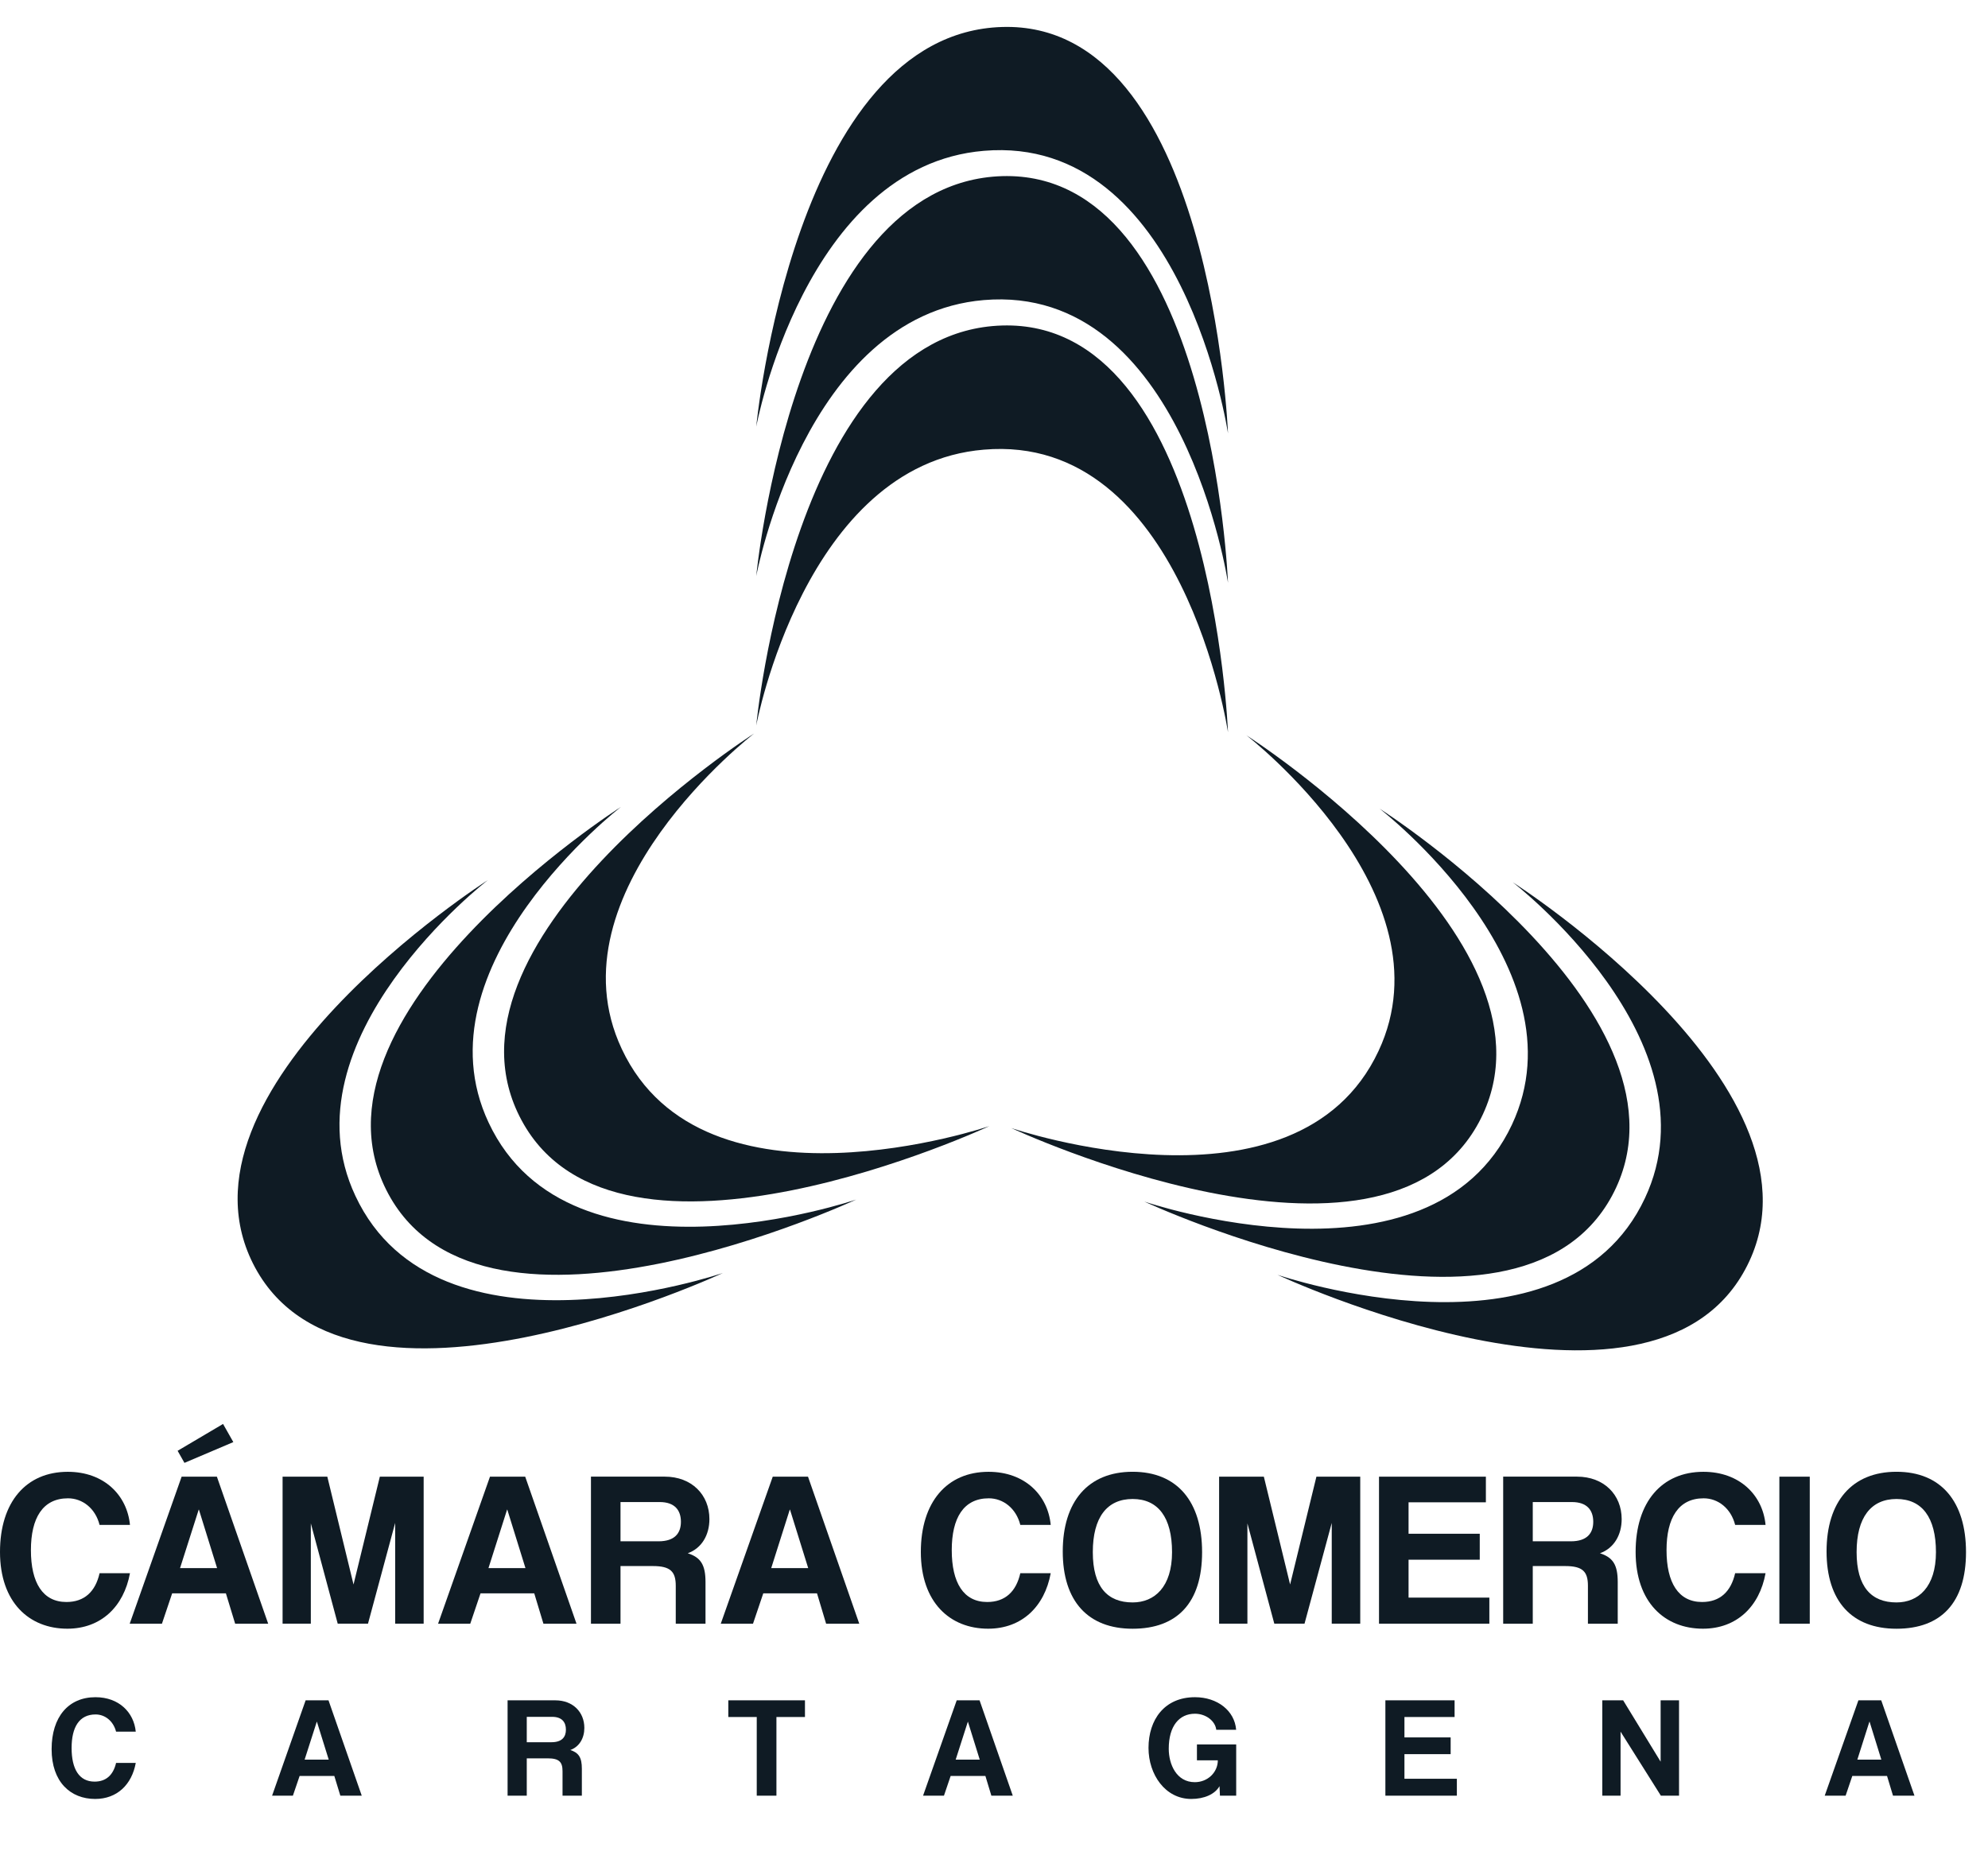
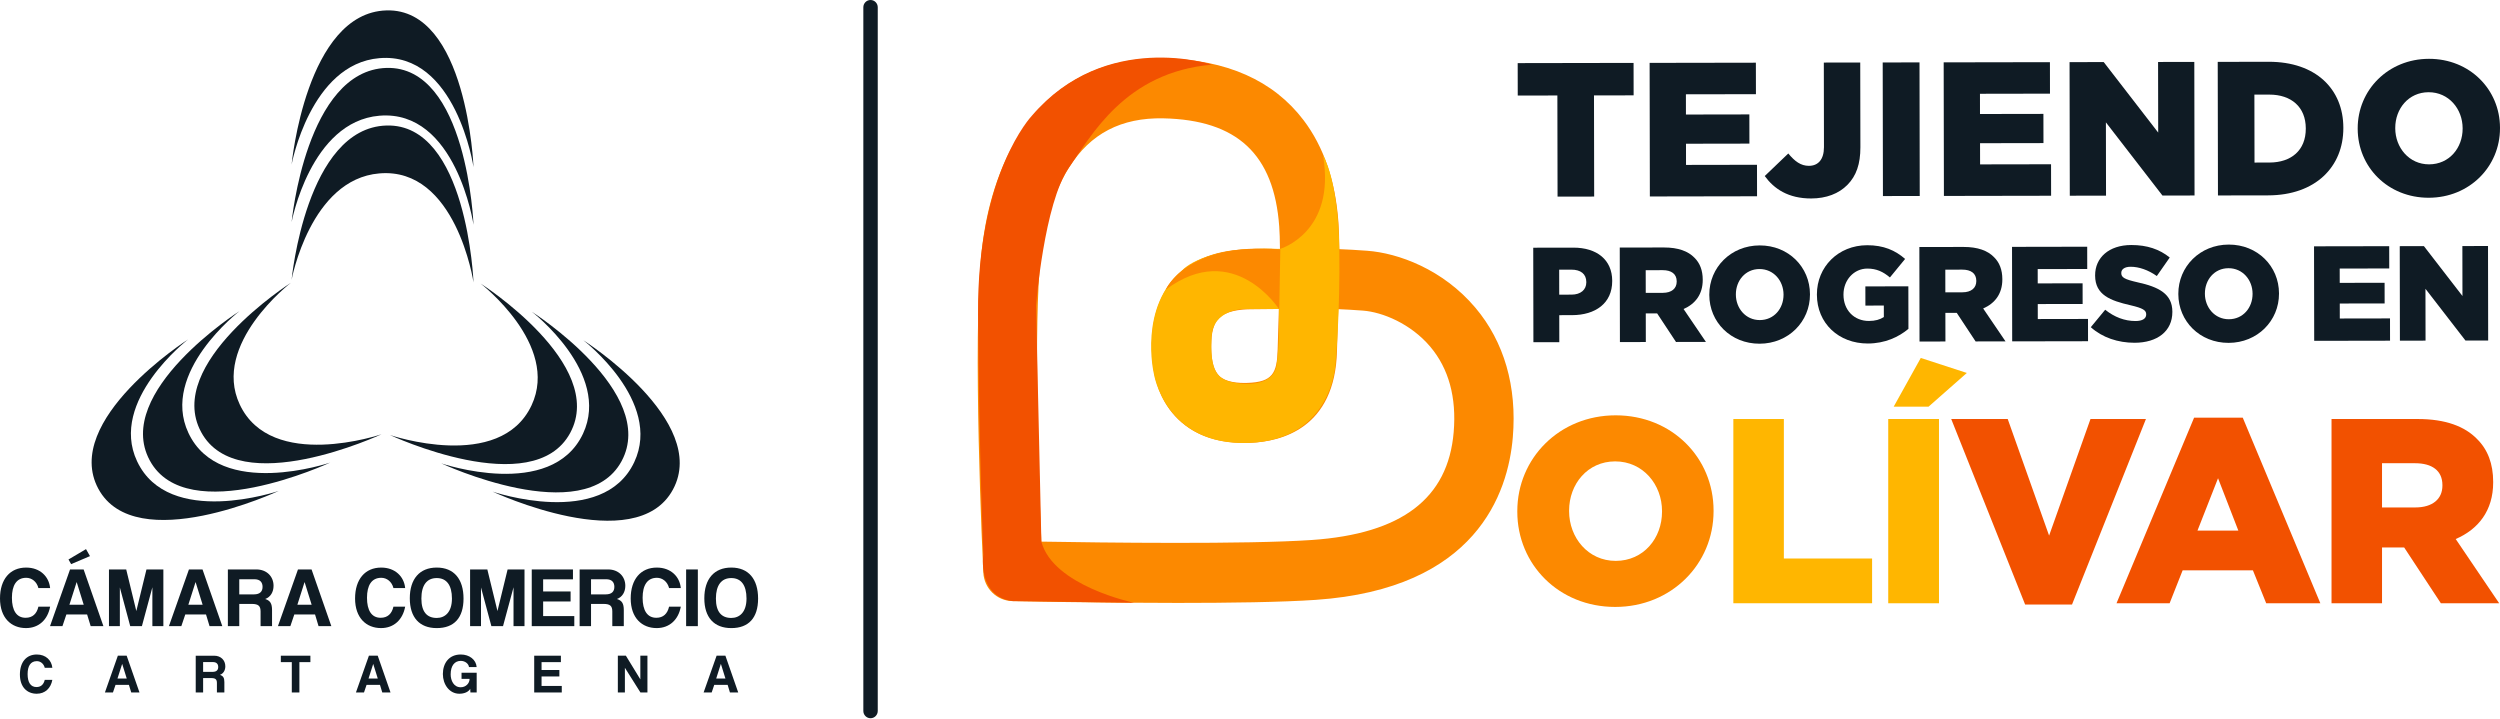
- <svg xmlns="http://www.w3.org/2000/svg" width="111" height="104" viewBox="0 0 111 104" fill="none">
+ <svg xmlns="http://www.w3.org/2000/svg" width="362" height="104" viewBox="0 0 362 104" fill="none">
  <g clip-path="url(#clip0_562_92)">
    <path d="M219.705 74.088V74.011C219.705 66.351 225.811 60.139 233.953 60.139C242.094 60.139 248.125 66.275 248.125 73.936V74.011C248.125 81.672 242.019 87.884 233.878 87.884C225.736 87.884 219.705 81.748 219.705 74.088ZM240.662 74.088V74.011C240.662 70.162 237.91 66.809 233.878 66.809C229.882 66.809 227.206 70.087 227.206 73.936V74.011C227.206 77.861 229.957 81.215 233.953 81.215C237.986 81.215 240.662 77.937 240.662 74.088Z" fill="#FC8900" />
    <path d="M250.989 60.673H258.302V80.872H271.079V87.35H250.989V60.673Z" fill="#FFB600" />
    <path d="M273.416 60.673H280.766V87.35H273.416V60.673ZM278.128 51.831L284.799 54.003L279.258 58.882H274.208L278.128 51.831Z" fill="#FFB600" />
    <path d="M282.538 60.673H290.717L296.71 77.556L302.703 60.673H310.731L300.026 87.541H293.241L282.537 60.673H282.538Z" fill="#F25100" />
    <path d="M317.704 60.482H324.752L335.984 87.35H328.144L326.222 82.586H316.045L314.161 87.35H306.472L317.704 60.482ZM324.112 76.832L321.172 69.248L318.194 76.832H324.112Z" fill="#F25100" />
    <path d="M337.605 60.673H350.082C354.115 60.673 356.904 61.74 358.676 63.569C360.221 65.093 361.012 67.151 361.012 69.781V69.858C361.012 73.936 358.864 76.641 355.585 78.051L361.879 87.35H353.436L348.122 79.271H344.918V87.35H337.605V60.673ZM349.742 73.478C352.23 73.478 353.662 72.258 353.662 70.314V70.239C353.662 68.142 352.154 67.075 349.705 67.075H344.917V73.478H349.742Z" fill="#F25100" />
    <path d="M225.508 13.826L219.769 13.836L219.761 9.139L236.541 9.109L236.549 13.807L230.81 13.817L230.836 28.462L225.534 28.471L225.508 13.826L225.508 13.826Z" fill="#0f1b24" />
    <path d="M238.864 9.105L254.25 9.078L254.259 13.637L244.12 13.655L244.124 16.584L253.307 16.568L253.315 20.796L244.132 20.812L244.137 23.879L254.413 23.861L254.421 28.42L238.899 28.448L238.865 9.105H238.864Z" fill="#0f1b24" />
    <path d="M255.536 25.489L258.946 22.223C259.877 23.354 260.753 24.015 261.928 24.013C263.267 24.011 264.113 23.098 264.11 21.302L264.089 9.06L269.363 9.051L269.385 21.32C269.389 23.752 268.79 25.466 267.508 26.767C266.253 28.041 264.451 28.735 262.264 28.739C258.93 28.745 256.878 27.339 255.536 25.49V25.489Z" fill="#0f1b24" />
    <path d="M272.615 9.045L277.945 9.036L277.978 28.378L272.649 28.388L272.615 9.045Z" fill="#0f1b24" />
    <path d="M281.443 9.029L296.829 9.002L296.838 13.561L286.699 13.579L286.703 16.508L295.886 16.492L295.894 20.72L286.711 20.736L286.717 23.803L296.992 23.785L297 28.344L281.478 28.372L281.444 9.029H281.443Z" fill="#0f1b24" />
    <path d="M299.672 8.997L304.618 8.988L312.507 19.198L312.489 8.974L317.736 8.964L317.77 28.307L313.124 28.315L304.935 17.719L304.953 28.33L299.706 28.339L299.672 8.996L299.672 8.997Z" fill="#0f1b24" />
    <path d="M321.126 8.959L328.505 8.946C335.337 8.934 339.307 12.905 339.316 18.487V18.543C339.326 24.124 335.316 28.276 328.429 28.289L321.16 28.302L321.126 8.959V8.959ZM328.612 23.536C331.782 23.53 333.883 21.758 333.878 18.635V18.58C333.873 15.485 331.764 13.693 328.595 13.699L326.436 13.703L326.453 23.54L328.612 23.536V23.536Z" fill="#0f1b24" />
    <path d="M341.395 18.65V18.594C341.385 13.04 345.804 8.528 351.707 8.517C357.61 8.507 361.99 12.948 362 18.502V18.558C362.01 24.112 357.591 28.624 351.688 28.634C345.785 28.645 341.404 24.204 341.395 18.65ZM356.589 18.622V18.567C356.584 15.776 354.585 13.348 351.661 13.353C348.764 13.358 346.828 15.738 346.833 18.529V18.584C346.838 21.375 348.837 23.803 351.734 23.798C354.658 23.793 356.594 21.413 356.589 18.622Z" fill="#0f1b24" />
    <path d="M222.013 35.868L227.813 35.858C231.236 35.852 233.443 37.627 233.448 40.658V40.696C233.454 43.922 231.001 45.628 227.637 45.633L225.781 45.637L225.788 49.547L222.037 49.553L222.013 35.868ZM227.555 42.662C228.889 42.66 229.699 41.954 229.698 40.879V40.839C229.695 39.666 228.882 39.042 227.529 39.045L225.769 39.048L225.776 42.665L227.555 42.662Z" fill="#0f1b24" />
    <path d="M234.54 35.846L240.941 35.835C243.009 35.831 244.441 36.376 245.352 37.313C246.146 38.094 246.554 39.148 246.556 40.498V40.537C246.56 42.629 245.46 44.018 243.78 44.745L247.017 49.509L242.685 49.517L239.952 45.377H239.913L238.308 45.38L238.315 49.525L234.564 49.532L234.54 35.847L234.54 35.846ZM240.778 42.404C242.054 42.401 242.788 41.774 242.786 40.777V40.738C242.785 39.663 242.01 39.117 240.754 39.119L238.298 39.124L238.304 42.408L240.778 42.404Z" fill="#0f1b24" />
    <path d="M247.506 42.705V42.665C247.499 38.736 250.626 35.544 254.803 35.536C258.979 35.528 262.078 38.671 262.084 42.601V42.64C262.091 46.569 258.965 49.761 254.788 49.769C250.612 49.776 247.512 46.635 247.506 42.705ZM258.256 42.685V42.646C258.252 40.672 256.838 38.953 254.769 38.957C252.72 38.961 251.35 40.645 251.354 42.62V42.659C251.357 44.634 252.771 46.351 254.821 46.347C256.889 46.344 258.259 44.66 258.256 42.685Z" fill="#0f1b24" />
    <path d="M263.088 42.677V42.637C263.081 38.65 266.169 35.516 270.365 35.508C272.743 35.504 274.427 36.244 275.86 37.493L273.66 40.175C272.692 39.356 271.725 38.888 270.391 38.89C268.437 38.894 266.933 40.558 266.936 42.65V42.689C266.94 44.899 268.47 46.479 270.617 46.475C271.525 46.474 272.221 46.277 272.781 45.905L272.778 44.243L270.11 44.248L270.105 41.471L276.33 41.46L276.341 47.619C274.913 48.814 272.922 49.736 270.467 49.74C266.252 49.748 263.095 46.822 263.088 42.677Z" fill="#0f1b24" />
    <path d="M277.923 35.769L284.324 35.758C286.392 35.754 287.824 36.298 288.734 37.236C289.528 38.016 289.937 39.071 289.939 40.42V40.459C289.943 42.551 288.843 43.941 287.162 44.668L290.399 49.432L286.068 49.44L283.334 45.3H283.295L281.691 45.303L281.698 49.448L277.947 49.454L277.923 35.769L277.923 35.769ZM284.161 42.326C285.437 42.324 286.17 41.697 286.169 40.7V40.661C286.167 39.585 285.393 39.039 284.136 39.042L281.681 39.046L281.686 42.331L284.161 42.326L284.161 42.326Z" fill="#0f1b24" />
    <path d="M291.341 35.745L302.227 35.725L302.232 38.951L295.059 38.963L295.063 41.035L301.56 41.024L301.565 44.015L295.068 44.026L295.072 46.197L302.342 46.184L302.348 49.409L291.365 49.429L291.341 35.744L291.341 35.745Z" fill="#0f1b24" />
    <path d="M302.748 47.376L304.832 44.85C306.168 45.923 307.658 46.487 309.223 46.485C310.229 46.483 310.77 46.13 310.769 45.544V45.504C310.768 44.938 310.323 44.625 308.485 44.198C305.603 43.539 303.378 42.721 303.373 39.907V39.867C303.368 37.326 305.357 35.484 308.605 35.479C310.906 35.475 312.705 36.097 314.177 37.287L312.306 39.969C311.067 39.091 309.713 38.625 308.514 38.627C307.605 38.629 307.161 39.02 307.162 39.509V39.548C307.163 40.174 307.627 40.447 309.503 40.874C312.618 41.552 314.553 42.566 314.558 45.127V45.166C314.562 47.961 312.381 49.627 309.094 49.633C306.696 49.637 304.413 48.879 302.748 47.377L302.748 47.376Z" fill="#0f1b24" />
    <path d="M315.422 42.583V42.544C315.415 38.615 318.542 35.422 322.719 35.415C326.895 35.407 329.994 38.549 330 42.48V42.518C330.007 46.448 326.881 49.64 322.704 49.648C318.528 49.655 315.428 46.513 315.422 42.583ZM326.172 42.564V42.525C326.168 40.55 324.754 38.833 322.685 38.836C320.636 38.84 319.266 40.523 319.27 42.498V42.537C319.273 44.512 320.687 46.23 322.737 46.226C324.805 46.223 326.175 44.539 326.172 42.564Z" fill="#0f1b24" />
    <path d="M335.071 35.667L345.957 35.648L345.963 38.873L338.789 38.886L338.793 40.958L345.29 40.947L345.295 43.938L338.799 43.949L338.802 46.12L346.073 46.107L346.078 49.332L335.096 49.352L335.072 35.667L335.071 35.667Z" fill="#0f1b24" />
    <path d="M347.483 35.645L350.983 35.639L356.564 42.862L356.552 35.629L360.264 35.622L360.288 49.307L357.001 49.313L351.207 41.816L351.22 49.323L347.507 49.33L347.483 35.645Z" fill="#0f1b24" />
    <path d="M170.394 87.303C158.752 87.303 147.357 87.055 146.583 87.038C144.33 86.988 142.498 85.187 142.385 82.911C142.318 81.538 140.747 49.137 142.156 36.233C142.643 31.779 143.97 25.28 147.532 19.608C152.125 12.293 159.184 8.442 167.974 8.442C168.191 8.442 168.408 8.444 168.627 8.449C177.621 8.641 184.392 11.652 188.753 17.397C191.676 21.249 193.376 26.218 193.803 32.166C193.879 33.218 193.922 34.5 193.931 36.077C195.15 36.123 196.421 36.197 197.96 36.309C202.449 36.638 208.926 38.979 213.638 44.561C217.802 49.493 219.675 55.98 219.055 63.32C218.371 71.427 213.753 85.266 190.523 86.861C185.595 87.2 177.942 87.304 170.394 87.304V87.303ZM150.79 78.427C159.571 78.577 180.438 78.843 189.94 78.191C202.958 77.297 209.681 72.191 210.493 62.579C210.919 57.536 209.778 53.371 207.102 50.201C204.298 46.88 200.178 45.183 197.339 44.975C195.982 44.876 194.858 44.809 193.78 44.766C193.755 45.547 193.731 46.309 193.707 47.035C193.661 48.457 193.619 49.748 193.595 50.795C193.336 62.021 185.548 63.966 180.93 64.126C176.583 64.273 173.112 63.133 170.617 60.726C168.132 58.329 166.844 54.897 166.789 50.525C166.768 48.851 166.704 43.758 170.32 40.021C172.801 37.457 176.386 36.135 180.976 36.092C182.371 36.08 183.599 36.066 184.695 36.054L185.095 36.05C185.177 36.049 185.257 36.048 185.337 36.047C185.328 34.713 185.293 33.636 185.232 32.795C184.48 22.34 179.145 17.364 168.445 17.135C162.354 17.015 157.881 19.336 154.786 24.265C151.966 28.755 151.014 34.287 150.697 37.185C149.645 46.82 150.411 69.226 150.789 78.426L150.79 78.427ZM185.182 44.739L184.787 44.744C183.686 44.756 182.454 44.769 181.053 44.782C179.526 44.796 177.49 45.036 176.462 46.098C175.458 47.136 175.365 49.059 175.382 50.415C175.406 52.363 175.799 53.717 176.548 54.439C177.495 55.353 179.291 55.49 180.635 55.443C184.252 55.318 184.923 54.063 185.003 50.593C185.028 49.523 185.071 48.203 185.118 46.749C185.139 46.104 185.161 45.43 185.183 44.74L185.182 44.739Z" fill="#FC8900" />
    <path d="M191.567 22.47C193.512 33.679 185.337 36.048 185.337 36.048C174.245 35.566 171.243 39.087 171.243 39.087C164.825 44.397 167.062 54.032 167.062 54.032C167.062 54.032 168.618 64.651 180.93 64.126C193.241 63.601 193.415 52.262 193.415 52.262C193.415 52.262 194.059 45.183 193.932 36.076C193.79 25.971 191.567 22.47 191.567 22.47ZM184.835 52.927C184.335 55.96 180.236 55.859 178.036 55.252C175.837 54.646 175.237 52.826 175.437 48.783C175.637 44.739 180.136 44.739 180.136 44.739L185.183 44.74C185.183 44.74 185.335 49.895 184.835 52.928L184.835 52.927Z" fill="#FFB600" />
    <path d="M164.208 87.279C164.208 87.279 152.479 84.85 150.79 78.427L150.017 44.232C150.017 44.232 151.187 29.394 154.786 24.266C158.02 19.659 162.913 10.446 175.5 9.363C175.5 9.363 160.088 4.271 149.406 16.769C149.406 16.769 141.472 25.101 141.624 45.466C141.777 65.832 142.387 80.336 142.387 80.336C142.387 80.336 141.471 86.335 146.583 87.038L164.208 87.279Z" fill="#F25100" />
    <path d="M185.391 36.114L185.237 44.806C185.237 44.806 178.683 34.556 168.812 41.937C168.812 41.937 171.692 34.989 185.391 36.115L185.391 36.114Z" fill="#FC8900" />
    <path d="M7.58 98.442C7.359 99.653 6.535 100.453 5.314 100.453C3.935 100.453 2.882 99.501 2.882 97.673C2.882 95.868 3.825 94.771 5.331 94.771C6.645 94.771 7.475 95.622 7.58 96.694H6.481C6.326 96.094 5.857 95.734 5.337 95.734C4.424 95.734 3.998 96.445 3.998 97.608C3.998 98.788 4.424 99.485 5.28 99.485C5.93 99.485 6.325 99.108 6.481 98.442H7.58V98.442Z" fill="#0f1b24" />
    <path d="M19.003 100.27L18.667 99.17H16.729L16.354 100.27H15.192L17.065 94.945H18.342L20.198 100.27H19.003ZM17.695 96.142H17.687L17.009 98.256H18.354L17.695 96.142Z" fill="#0f1b24" />
    <path d="M31.409 100.271V98.899C31.409 98.388 31.217 98.185 30.584 98.185H29.412V100.271H28.341V94.946H31.01C31.988 94.946 32.627 95.603 32.627 96.486C32.627 97.054 32.352 97.537 31.844 97.72C32.313 97.874 32.488 98.137 32.488 98.763V100.271L31.409 100.271ZM29.412 95.869V97.285H30.791C31.378 97.285 31.598 96.991 31.598 96.586C31.598 96.166 31.378 95.868 30.83 95.868H29.412V95.869Z" fill="#0f1b24" />
    <path d="M40.665 95.877V94.945H44.945V95.877H43.352V100.27H42.253V95.877H40.665Z" fill="#0f1b24" />
    <path d="M55.353 100.27L55.02 99.17H53.079L52.706 100.27H51.539L53.418 94.945H54.694L56.548 100.27H55.353ZM54.045 96.142H54.039L53.361 98.256H54.703L54.045 96.142Z" fill="#0f1b24" />
    <path d="M68.116 100.27L68.091 99.739C67.836 100.19 67.237 100.453 66.514 100.453C65.056 100.453 64.127 99.085 64.127 97.602C64.127 96.031 65.014 94.771 66.721 94.771C67.972 94.771 68.938 95.525 69.02 96.591H67.91C67.854 96.094 67.325 95.694 66.721 95.694C65.839 95.694 65.257 96.382 65.257 97.648C65.257 98.522 65.689 99.516 66.712 99.516C67.435 99.516 67.997 98.965 67.997 98.296H66.831V97.408H69.023V100.27H68.116Z" fill="#0f1b24" />
    <path d="M81.217 94.945V95.877H78.417V97.016H80.997V97.951H78.417V99.325H81.344V100.27H77.353V94.945H81.217Z" fill="#0f1b24" />
    <path d="M90.484 100.27H89.464V94.945H90.628L92.721 98.371V94.945H93.749V100.27H92.735L90.484 96.694V100.27Z" fill="#0f1b24" />
    <path d="M105.696 100.27L105.363 99.17H103.423L103.05 100.27H101.883L103.764 94.945H105.038L106.894 100.27H105.696ZM104.389 96.142H104.377L103.705 98.256H105.044L104.389 96.142Z" fill="#0f1b24" />
    <path d="M7.257 87.847C6.913 89.712 5.641 90.946 3.76 90.946C1.63 90.946 0 89.478 0 86.658C0 83.873 1.46 82.185 3.783 82.185C5.814 82.185 7.096 83.493 7.257 85.15H5.559C5.328 84.225 4.604 83.665 3.797 83.665C2.387 83.665 1.726 84.765 1.726 86.559C1.726 88.379 2.387 89.455 3.709 89.455C4.715 89.455 5.328 88.873 5.56 87.847H7.258L7.257 87.847Z" fill="#0f1b24" />
    <path d="M13.13 90.667L12.613 88.973H9.612L9.042 90.667H7.242L10.141 82.457H12.11L14.974 90.667H13.13ZM10.299 81.686L9.917 81.012L12.454 79.513L13.028 80.526L10.299 81.686L10.299 81.686ZM11.107 84.297H11.095L10.053 87.562H12.121L11.107 84.297Z" fill="#0f1b24" />
    <path d="M20.547 90.666H18.857L17.355 85.065V90.666H15.778V82.457H18.276L19.739 88.478L21.208 82.457H23.655V90.666H22.064V85.039L20.547 90.666Z" fill="#0f1b24" />
    <path d="M30.342 90.667L29.83 88.973H26.83L26.257 90.667H24.46L27.358 82.457H29.325L32.189 90.667H30.342ZM28.325 84.297H28.313L27.274 87.562H29.339L28.325 84.297Z" fill="#0f1b24" />
    <path d="M37.731 90.667V88.55C37.731 87.759 37.434 87.448 36.456 87.448H34.646V90.667H32.996V82.455H37.118C38.621 82.455 39.61 83.469 39.61 84.826C39.61 85.708 39.186 86.451 38.401 86.734C39.124 86.965 39.392 87.376 39.392 88.342V90.667H37.731ZM34.646 83.874V86.066H36.77C37.677 86.066 38.019 85.609 38.019 84.977C38.019 84.335 37.677 83.874 36.835 83.874H34.646Z" fill="#0f1b24" />
    <path d="M46.126 90.667L45.618 88.973H42.617L42.044 90.667H40.244L43.146 82.457H45.115L47.977 90.667H46.126ZM44.109 84.297H44.097L43.061 87.562H45.126L44.109 84.297Z" fill="#0f1b24" />
    <path d="M58.667 87.847C58.325 89.712 57.054 90.946 55.172 90.946C53.042 90.946 51.415 89.478 51.415 86.658C51.415 83.873 52.873 82.185 55.195 82.185C57.227 82.185 58.509 83.493 58.667 85.15H56.969C56.737 84.225 56.014 83.665 55.209 83.665C53.799 83.665 53.141 84.765 53.141 86.559C53.141 88.379 53.799 89.455 55.121 89.455C56.124 89.455 56.737 88.873 56.969 87.847L58.667 87.847Z" fill="#0f1b24" />
    <path d="M59.339 86.634C59.339 83.852 60.746 82.183 63.24 82.183C65.735 82.183 67.119 83.852 67.119 86.671C67.119 89.491 65.737 90.948 63.24 90.948C60.743 90.948 59.339 89.405 59.339 86.634ZM65.441 86.671C65.441 84.731 64.661 83.703 63.241 83.703C61.808 83.703 61.017 84.732 61.017 86.671C61.017 88.611 61.834 89.479 63.241 89.479C64.464 89.479 65.441 88.614 65.441 86.671Z" fill="#0f1b24" />
    <path d="M72.838 90.666H71.151L69.649 85.065V90.666H68.069V82.457H70.567L72.033 88.478L73.502 82.457H75.949V90.666H74.358V85.039L72.838 90.666Z" fill="#0f1b24" />
    <path d="M82.964 82.457V83.888H78.647V85.644H82.622V87.093H78.647V89.21H83.158V90.666H76.997V82.457H82.964Z" fill="#0f1b24" />
    <path d="M88.662 90.667V88.55C88.662 87.759 88.371 87.448 87.393 87.448H85.582V90.667H83.93V82.455H88.051C89.56 82.455 90.546 83.469 90.546 84.826C90.546 85.708 90.119 86.451 89.334 86.734C90.057 86.965 90.326 87.376 90.326 88.342V90.667H88.662ZM85.582 83.874V86.066H87.71C88.617 86.066 88.959 85.609 88.959 84.977C88.959 84.335 88.617 83.874 87.769 83.874H85.582Z" fill="#0f1b24" />
    <path d="M98.58 87.847C98.241 89.712 96.964 90.946 95.085 90.946C92.955 90.946 91.325 89.478 91.325 86.658C91.325 83.873 92.786 82.185 95.108 82.185C97.136 82.185 98.425 83.493 98.58 85.15H96.882C96.647 84.225 95.93 83.665 95.122 83.665C93.715 83.665 93.051 84.765 93.051 86.559C93.051 88.379 93.715 89.455 95.035 89.455C96.04 89.455 96.648 88.873 96.882 87.847H98.581L98.58 87.847Z" fill="#0f1b24" />
    <path d="M101.048 82.457H99.351V90.667H101.048V82.457Z" fill="#0f1b24" />
    <path d="M101.986 86.634C101.986 83.852 103.399 82.183 105.891 82.183C108.383 82.183 109.772 83.852 109.772 86.671C109.772 89.491 108.385 90.948 105.891 90.948C103.396 90.948 101.986 89.405 101.986 86.634ZM108.094 86.671C108.094 84.731 107.314 83.703 105.891 83.703C104.467 83.703 103.664 84.732 103.664 86.671C103.664 88.611 104.484 89.479 105.891 89.479C107.114 89.479 108.094 88.614 108.094 86.671Z" fill="#0f1b24" />
    <path d="M42.109 40.956C42.109 40.956 30.599 49.817 34.716 58.572C39.287 68.321 55.24 62.882 55.24 62.882C55.24 62.882 34.509 72.552 29.125 62.563C23.771 52.651 42.109 40.956 42.109 40.956" fill="#0f1b24" />
    <path d="M34.671 45.057C34.671 45.057 23.167 53.924 27.281 62.684C31.852 72.434 47.805 66.983 47.805 66.983C47.805 66.983 27.063 76.647 21.681 66.663C16.342 56.749 34.671 45.057 34.671 45.057Z" fill="#0f1b24" />
    <path d="M27.227 49.154C27.227 49.154 15.729 58.026 19.845 66.781C24.413 76.539 40.364 71.083 40.364 71.083C40.364 71.083 19.639 80.752 14.243 70.78C8.903 60.865 27.227 49.153 27.227 49.153" fill="#0f1b24" />
    <path d="M69.593 41.058C69.593 41.058 81.086 49.921 76.97 58.688C72.404 68.443 56.465 62.99 56.465 62.99C56.465 62.99 77.184 72.668 82.566 62.684C87.917 52.761 69.593 41.058 69.593 41.058Z" fill="#0f1b24" />
    <path d="M77.028 45.153C77.028 45.153 88.527 54.025 84.421 62.797C79.845 72.541 63.895 67.096 63.895 67.096C63.895 67.096 84.608 76.76 90.004 66.779C95.349 56.859 77.028 45.153 77.028 45.153Z" fill="#0f1b24" />
    <path d="M84.468 49.268C84.468 49.268 95.963 58.123 91.847 66.901C87.284 76.647 71.331 71.186 71.331 71.186C71.331 71.186 92.064 80.872 97.444 70.883C102.797 60.971 84.468 49.268 84.468 49.268" fill="#0f1b24" />
    <path d="M42.224 40.511C42.224 40.511 44.938 25.94 54.931 25.109C66.048 24.155 68.565 40.888 68.565 40.888C68.565 40.888 67.658 17.825 55.953 18.176C44.317 18.524 42.224 40.511 42.224 40.511Z" fill="#0f1b24" />
    <path d="M42.224 32.17C42.224 32.17 44.938 17.605 54.931 16.756C66.048 15.816 68.565 32.541 68.565 32.541C68.565 32.541 67.658 9.495 55.953 9.835C44.317 10.198 42.224 32.17 42.224 32.17Z" fill="#0f1b24" />
    <path d="M42.224 23.825C42.224 23.825 44.938 9.262 54.931 8.422C66.048 7.474 68.565 24.196 68.565 24.196C68.565 24.196 67.658 1.152 55.953 1.507C44.317 1.852 42.224 23.825 42.224 23.825Z" fill="#0f1b24" />
    <path d="M126.054 104C125.478 104 125.011 103.528 125.011 102.945V1.055C125.011 0.472 125.478 0 126.054 0C126.63 0 127.098 0.472 127.098 1.055V102.945C127.098 103.528 126.63 104 126.054 104Z" fill="#0f1b24" />
  </g>
  <defs>
    <clipPath id="clip0_562_92">
      <rect width="362" height="104" fill="#0f1b24" />
    </clipPath>
  </defs>
</svg>
